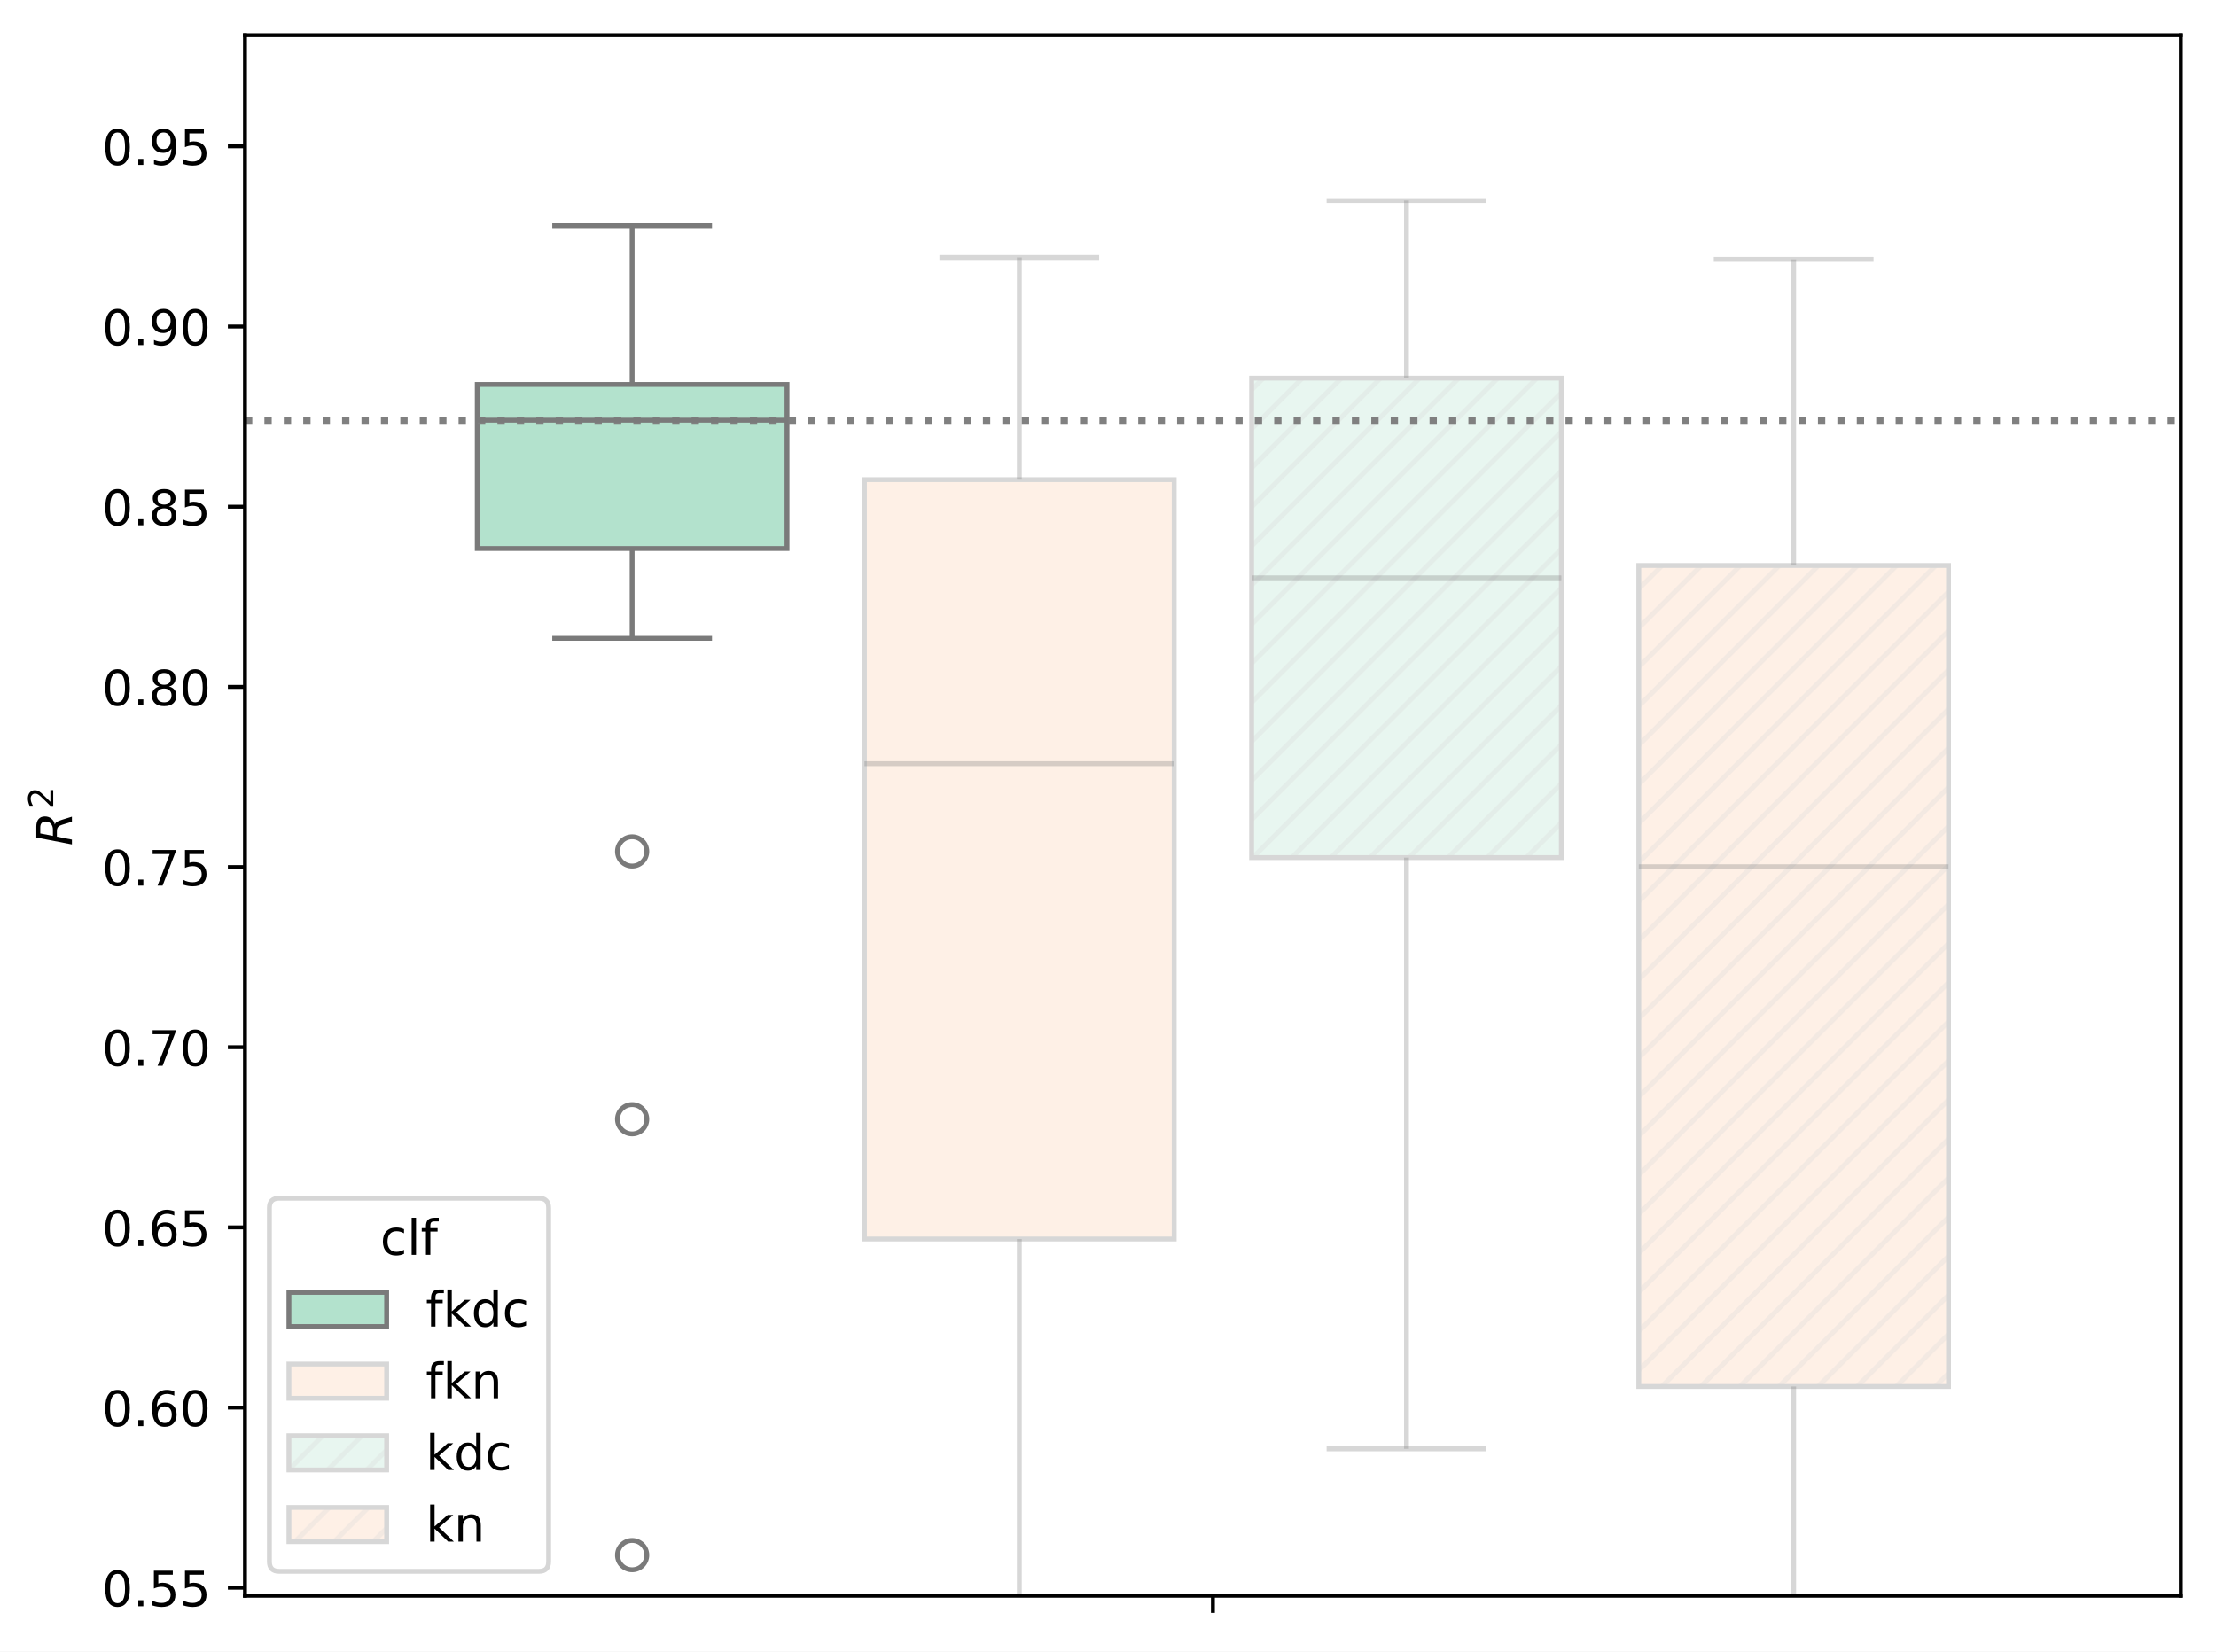
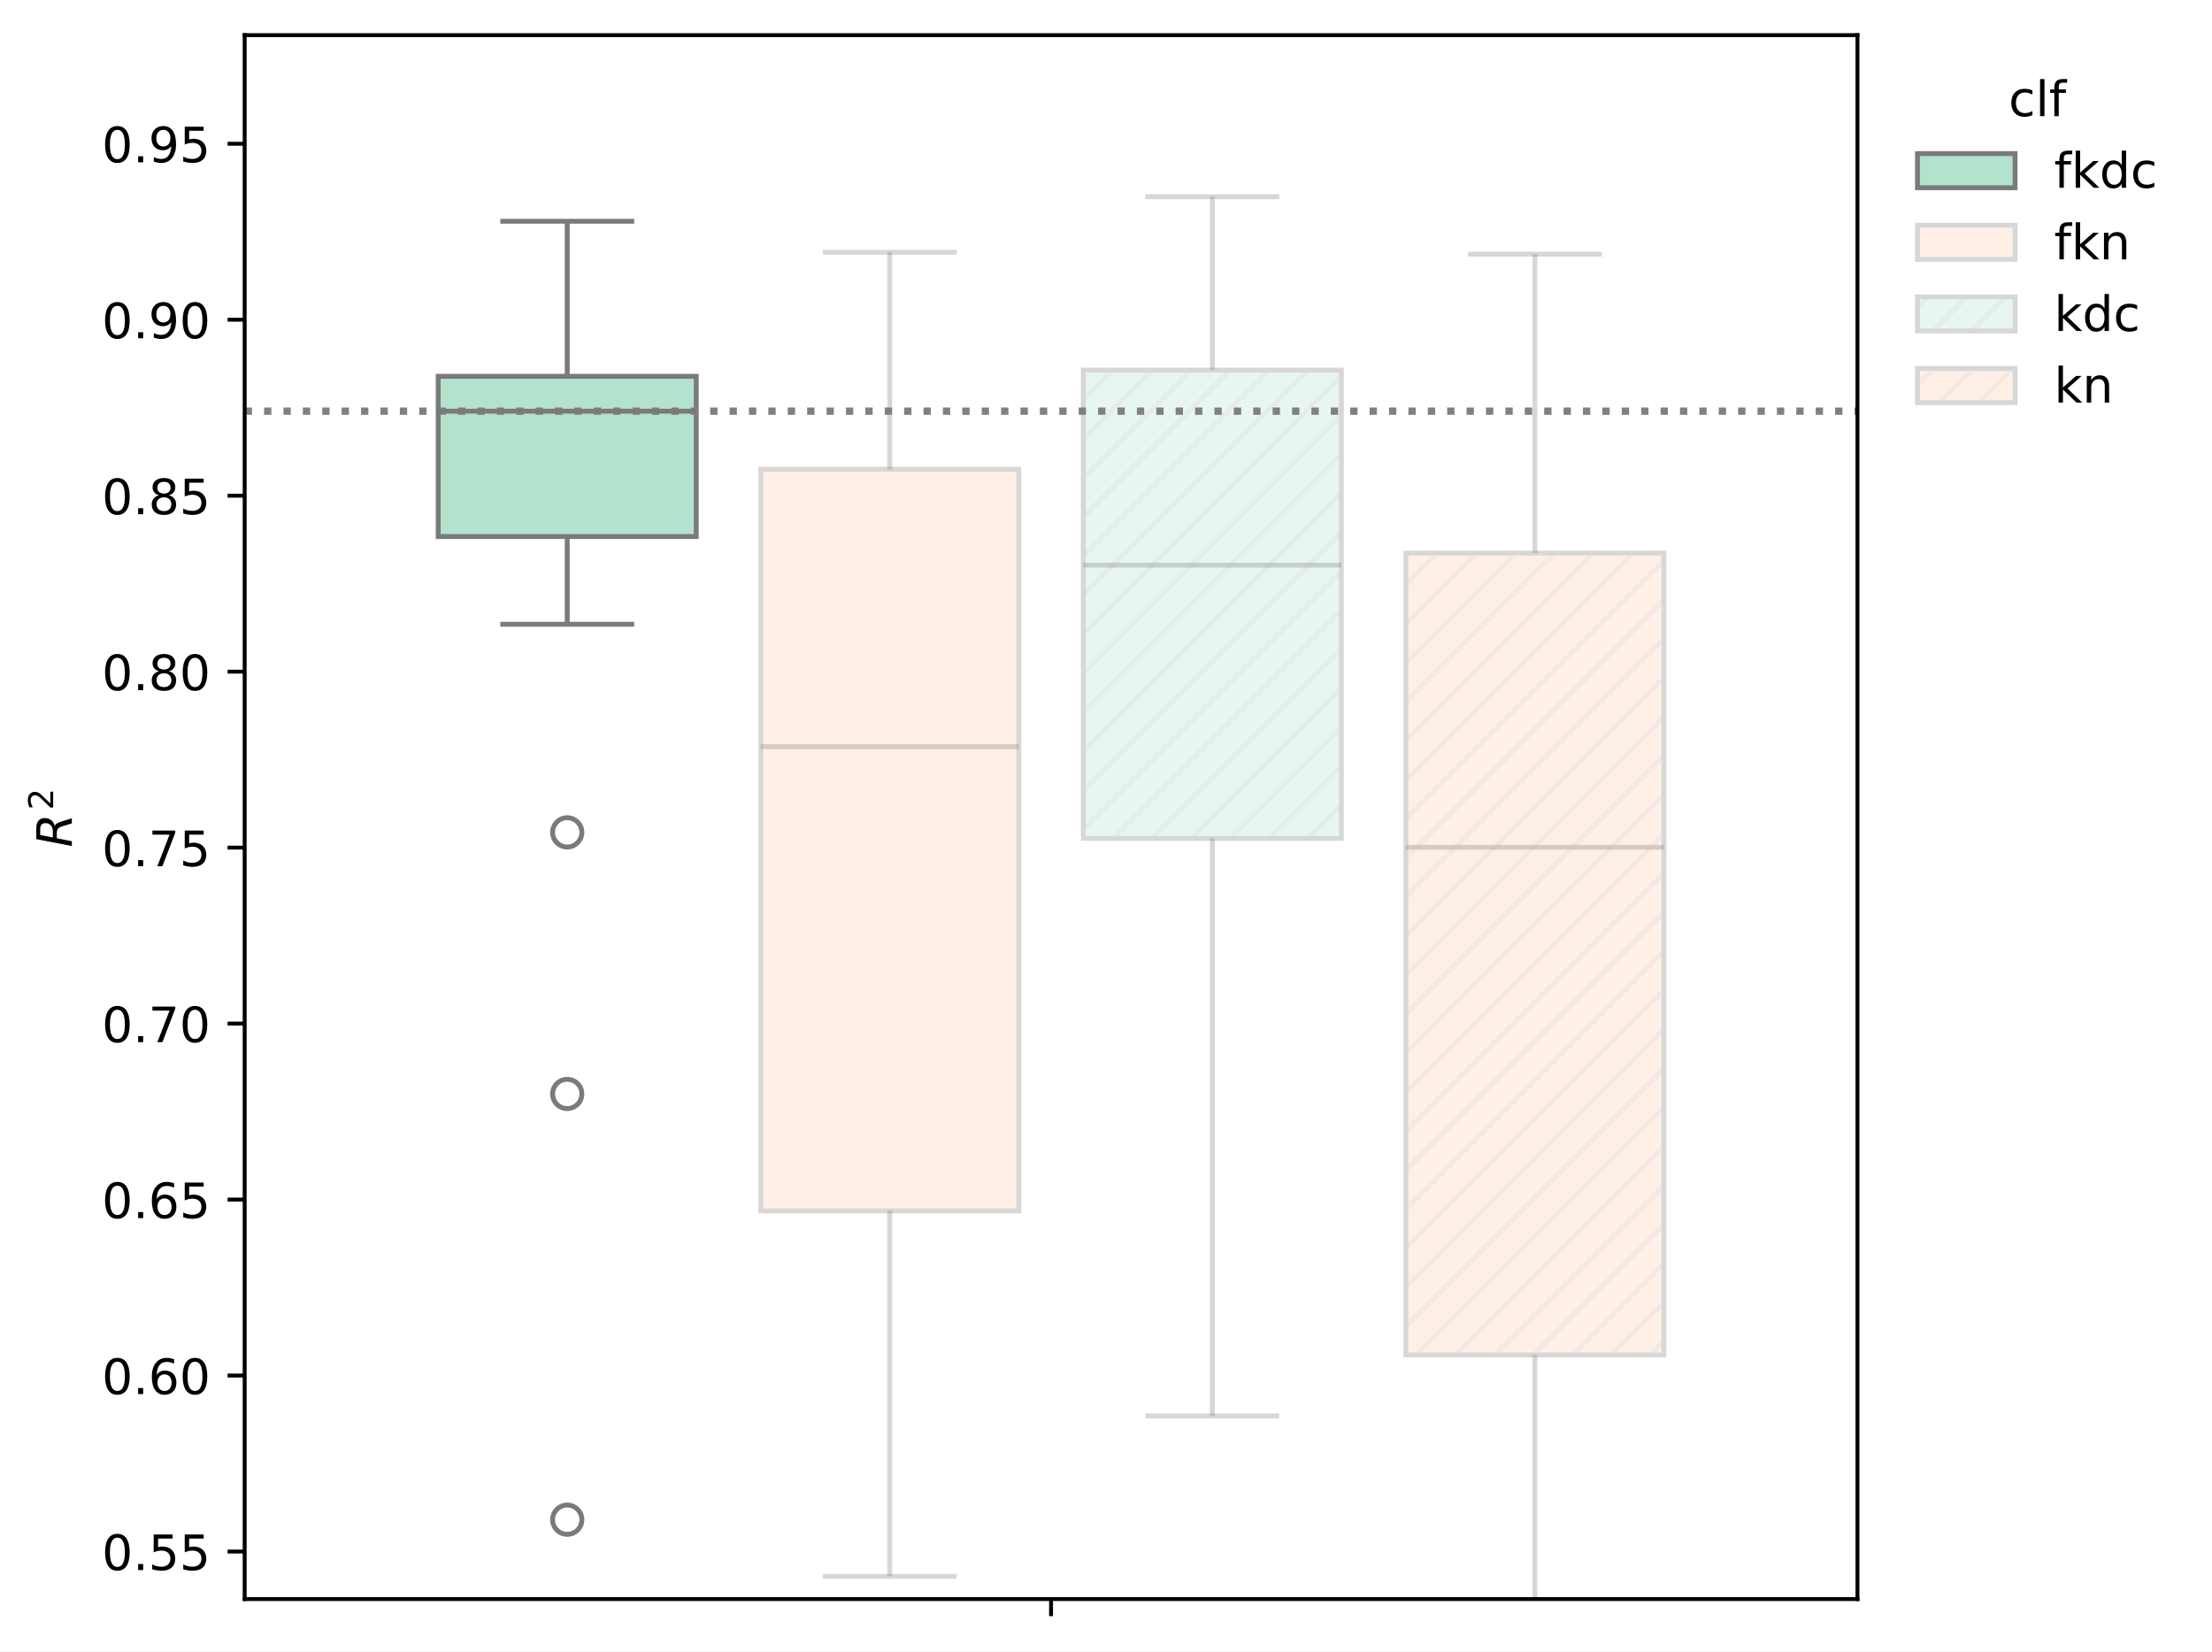
- <svg xmlns="http://www.w3.org/2000/svg" xmlns:xlink="http://www.w3.org/1999/xlink" width="453.6pt" height="338.125pt" viewBox="0 0 453.6 338.125" version="1.1">
+ <svg xmlns="http://www.w3.org/2000/svg" xmlns:xlink="http://www.w3.org/1999/xlink" width="453.334pt" height="338.4pt" viewBox="0 0 453.334 338.4" version="1.1">
  <defs>
    <style type="text/css">*{stroke-linejoin: round; stroke-linecap: butt}</style>
  </defs>
  <g id="figure_1">
    <g id="patch_1">
-       <path d="M 0 338.125  L 453.6 338.125  L 453.6 0  L 0 0  z " style="fill: #ffffff" />
+       <path d="M 0 338.4  L 453.334 338.4  L 453.334 0  L 0 0  z " style="fill: #ffffff" />
    </g>
    <g id="axes_1">
      <g id="patch_2">
-         <path d="M 50.144 326.691  L 446.4 326.691  L 446.4 7.2  L 50.144 7.2  z " style="fill: #ffffff" />
+         <path d="M 50.144 327.7  L 380.671 327.7  L 380.671 7.2  L 50.144 7.2  z " style="fill: #ffffff" />
      </g>
      <g id="patch_3">
-         <path d="M 248.272 730.781  L 248.272 730.781  L 248.272 730.781  L 248.272 730.781  z " clip-path="url(#p87d9bacb35)" style="fill: #b3e2cd; stroke: #7a7a7a; stroke-linejoin: miter" />
+         <path d="M 215.407 714.645  L 215.407 714.645  L 215.407 714.645  L 215.407 714.645  z " clip-path="url(#p72f1cc561e)" style="fill: #b3e2cd; stroke: #7a7a7a; stroke-linejoin: miter" />
      </g>
      <g id="patch_4">
-         <path d="M 248.272 730.781  L 248.272 730.781  L 248.272 730.781  L 248.272 730.781  z " clip-path="url(#p87d9bacb35)" style="fill: #fdcdac; stroke: #7a7a7a; stroke-linejoin: miter" />
+         <path d="M 215.407 714.645  L 215.407 714.645  L 215.407 714.645  L 215.407 714.645  z " clip-path="url(#p72f1cc561e)" style="fill: #fdcdac; stroke: #7a7a7a; stroke-linejoin: miter" />
      </g>
      <g id="patch_5">
-         <path d="M 248.272 730.781  L 248.272 730.781  L 248.272 730.781  L 248.272 730.781  z " clip-path="url(#p87d9bacb35)" style="fill: #b3e2cd; stroke: #7a7a7a; stroke-linejoin: miter" />
+         <path d="M 215.407 714.645  L 215.407 714.645  L 215.407 714.645  L 215.407 714.645  z " clip-path="url(#p72f1cc561e)" style="fill: #b3e2cd; stroke: #7a7a7a; stroke-linejoin: miter" />
      </g>
      <g id="patch_6">
-         <path d="M 248.272 730.781  L 248.272 730.781  L 248.272 730.781  L 248.272 730.781  z " clip-path="url(#p87d9bacb35)" style="fill: #fdcdac; stroke: #7a7a7a; stroke-linejoin: miter" />
+         <path d="M 215.407 714.645  L 215.407 714.645  L 215.407 714.645  L 215.407 714.645  z " clip-path="url(#p72f1cc561e)" style="fill: #fdcdac; stroke: #7a7a7a; stroke-linejoin: miter" />
      </g>
      <g id="matplotlib.axis_1">
        <g id="xtick_1">
          <g id="line2d_1">
            <defs>
              <path id="m38f3b05bbe" d="M 0 0  L 0 3.5  " style="stroke: #000000; stroke-width: 0.8" />
            </defs>
            <g>
-               <use xlink:href="#m38f3b05bbe" x="248.272" y="326.691" style="stroke: #000000; stroke-width: 0.8" />
+               <use xlink:href="#m38f3b05bbe" x="215.407" y="327.7" style="stroke: #000000; stroke-width: 0.8" />
            </g>
          </g>
        </g>
      </g>
      <g id="matplotlib.axis_2">
        <g id="ytick_1">
          <g id="line2d_2">
            <defs>
              <path id="mbd2f377c6c" d="M 0 0  L -3.5 0  " style="stroke: #000000; stroke-width: 0.8" />
            </defs>
            <g>
-               <use xlink:href="#mbd2f377c6c" x="50.144" y="325.046" style="stroke: #000000; stroke-width: 0.8" />
+               <use xlink:href="#mbd2f377c6c" x="50.144" y="317.958" style="stroke: #000000; stroke-width: 0.8" />
            </g>
          </g>
          <g id="text_1">
-             <g transform="translate(20.87813 328.8455) scale(0.1 -0.1)">
+             <g transform="translate(20.87813 321.7575) scale(0.1 -0.1)">
              <defs>
                <path id="DejaVuSans-30" d="M 2034 4250  Q 1547 4250 1301 3770  Q 1056 3291 1056 2328  Q 1056 1369 1301 889  Q 1547 409 2034 409  Q 2525 409 2770 889  Q 3016 1369 3016 2328  Q 3016 3291 2770 3770  Q 2525 4250 2034 4250  z M 2034 4750  Q 2819 4750 3233 4129  Q 3647 3509 3647 2328  Q 3647 1150 3233 529  Q 2819 -91 2034 -91  Q 1250 -91 836 529  Q 422 1150 422 2328  Q 422 3509 836 4129  Q 1250 4750 2034 4750  z " transform="scale(0.015625)" />
                <path id="DejaVuSans-2e" d="M 684 794  L 1344 794  L 1344 0  L 684 0  L 684 794  z " transform="scale(0.015625)" />
                <path id="DejaVuSans-35" d="M 691 4666  L 3169 4666  L 3169 4134  L 1269 4134  L 1269 2991  Q 1406 3038 1543 3061  Q 1681 3084 1819 3084  Q 2600 3084 3056 2656  Q 3513 2228 3513 1497  Q 3513 744 3044 326  Q 2575 -91 1722 -91  Q 1428 -91 1123 -41  Q 819 9 494 109  L 494 744  Q 775 591 1075 516  Q 1375 441 1709 441  Q 2250 441 2565 725  Q 2881 1009 2881 1497  Q 2881 1984 2565 2268  Q 2250 2553 1709 2553  Q 1456 2553 1204 2497  Q 953 2441 691 2322  L 691 4666  z " transform="scale(0.015625)" />
              </defs>
              <use xlink:href="#DejaVuSans-30" />
              <use xlink:href="#DejaVuSans-2e" transform="translate(63.62305 0)" />
              <use xlink:href="#DejaVuSans-35" transform="translate(95.41016 0)" />
              <use xlink:href="#DejaVuSans-35" transform="translate(159.0332 0)" />
            </g>
          </g>
        </g>
        <g id="ytick_2">
          <g id="line2d_3">
            <g>
-               <use xlink:href="#mbd2f377c6c" x="50.144" y="288.161" style="stroke: #000000; stroke-width: 0.8" />
+               <use xlink:href="#mbd2f377c6c" x="50.144" y="281.896" style="stroke: #000000; stroke-width: 0.8" />
            </g>
          </g>
          <g id="text_2">
-             <g transform="translate(20.87813 291.9606) scale(0.1 -0.1)">
+             <g transform="translate(20.87813 285.6951) scale(0.1 -0.1)">
              <defs>
                <path id="DejaVuSans-36" d="M 2113 2584  Q 1688 2584 1439 2293  Q 1191 2003 1191 1497  Q 1191 994 1439 701  Q 1688 409 2113 409  Q 2538 409 2786 701  Q 3034 994 3034 1497  Q 3034 2003 2786 2293  Q 2538 2584 2113 2584  z M 3366 4563  L 3366 3988  Q 3128 4100 2886 4159  Q 2644 4219 2406 4219  Q 1781 4219 1451 3797  Q 1122 3375 1075 2522  Q 1259 2794 1537 2939  Q 1816 3084 2150 3084  Q 2853 3084 3261 2657  Q 3669 2231 3669 1497  Q 3669 778 3244 343  Q 2819 -91 2113 -91  Q 1303 -91 875 529  Q 447 1150 447 2328  Q 447 3434 972 4092  Q 1497 4750 2381 4750  Q 2619 4750 2861 4703  Q 3103 4656 3366 4563  z " transform="scale(0.015625)" />
              </defs>
              <use xlink:href="#DejaVuSans-30" />
              <use xlink:href="#DejaVuSans-2e" transform="translate(63.62305 0)" />
              <use xlink:href="#DejaVuSans-36" transform="translate(95.41016 0)" />
              <use xlink:href="#DejaVuSans-30" transform="translate(159.0332 0)" />
            </g>
          </g>
        </g>
        <g id="ytick_3">
          <g id="line2d_4">
            <g>
-               <use xlink:href="#mbd2f377c6c" x="50.144" y="251.276" style="stroke: #000000; stroke-width: 0.8" />
+               <use xlink:href="#mbd2f377c6c" x="50.144" y="245.833" style="stroke: #000000; stroke-width: 0.8" />
            </g>
          </g>
          <g id="text_3">
-             <g transform="translate(20.87813 255.0756) scale(0.1 -0.1)">
+             <g transform="translate(20.87813 249.6327) scale(0.1 -0.1)">
              <use xlink:href="#DejaVuSans-30" />
              <use xlink:href="#DejaVuSans-2e" transform="translate(63.62305 0)" />
              <use xlink:href="#DejaVuSans-36" transform="translate(95.41016 0)" />
              <use xlink:href="#DejaVuSans-35" transform="translate(159.0332 0)" />
            </g>
          </g>
        </g>
        <g id="ytick_4">
          <g id="line2d_5">
            <g>
-               <use xlink:href="#mbd2f377c6c" x="50.144" y="214.391" style="stroke: #000000; stroke-width: 0.8" />
+               <use xlink:href="#mbd2f377c6c" x="50.144" y="209.771" style="stroke: #000000; stroke-width: 0.8" />
            </g>
          </g>
          <g id="text_4">
-             <g transform="translate(20.87813 218.1907) scale(0.1 -0.1)">
+             <g transform="translate(20.87813 213.5703) scale(0.1 -0.1)">
              <defs>
                <path id="DejaVuSans-37" d="M 525 4666  L 3525 4666  L 3525 4397  L 1831 0  L 1172 0  L 2766 4134  L 525 4134  L 525 4666  z " transform="scale(0.015625)" />
              </defs>
              <use xlink:href="#DejaVuSans-30" />
              <use xlink:href="#DejaVuSans-2e" transform="translate(63.62305 0)" />
              <use xlink:href="#DejaVuSans-37" transform="translate(95.41016 0)" />
              <use xlink:href="#DejaVuSans-30" transform="translate(159.0332 0)" />
            </g>
          </g>
        </g>
        <g id="ytick_5">
          <g id="line2d_6">
            <g>
-               <use xlink:href="#mbd2f377c6c" x="50.144" y="177.506" style="stroke: #000000; stroke-width: 0.8" />
+               <use xlink:href="#mbd2f377c6c" x="50.144" y="173.709" style="stroke: #000000; stroke-width: 0.8" />
            </g>
          </g>
          <g id="text_5">
-             <g transform="translate(20.87813 181.3057) scale(0.1 -0.1)">
+             <g transform="translate(20.87813 177.5078) scale(0.1 -0.1)">
              <use xlink:href="#DejaVuSans-30" />
              <use xlink:href="#DejaVuSans-2e" transform="translate(63.62305 0)" />
              <use xlink:href="#DejaVuSans-37" transform="translate(95.41016 0)" />
              <use xlink:href="#DejaVuSans-35" transform="translate(159.0332 0)" />
            </g>
          </g>
        </g>
        <g id="ytick_6">
          <g id="line2d_7">
            <g>
-               <use xlink:href="#mbd2f377c6c" x="50.144" y="140.622" style="stroke: #000000; stroke-width: 0.8" />
+               <use xlink:href="#mbd2f377c6c" x="50.144" y="137.646" style="stroke: #000000; stroke-width: 0.8" />
            </g>
          </g>
          <g id="text_6">
-             <g transform="translate(20.87813 144.4208) scale(0.1 -0.1)">
+             <g transform="translate(20.87813 141.4454) scale(0.1 -0.1)">
              <defs>
                <path id="DejaVuSans-38" d="M 2034 2216  Q 1584 2216 1326 1975  Q 1069 1734 1069 1313  Q 1069 891 1326 650  Q 1584 409 2034 409  Q 2484 409 2743 651  Q 3003 894 3003 1313  Q 3003 1734 2745 1975  Q 2488 2216 2034 2216  z M 1403 2484  Q 997 2584 770 2862  Q 544 3141 544 3541  Q 544 4100 942 4425  Q 1341 4750 2034 4750  Q 2731 4750 3128 4425  Q 3525 4100 3525 3541  Q 3525 3141 3298 2862  Q 3072 2584 2669 2484  Q 3125 2378 3379 2068  Q 3634 1759 3634 1313  Q 3634 634 3220 271  Q 2806 -91 2034 -91  Q 1263 -91 848 271  Q 434 634 434 1313  Q 434 1759 690 2068  Q 947 2378 1403 2484  z M 1172 3481  Q 1172 3119 1398 2916  Q 1625 2713 2034 2713  Q 2441 2713 2670 2916  Q 2900 3119 2900 3481  Q 2900 3844 2670 4047  Q 2441 4250 2034 4250  Q 1625 4250 1398 4047  Q 1172 3844 1172 3481  z " transform="scale(0.015625)" />
              </defs>
              <use xlink:href="#DejaVuSans-30" />
              <use xlink:href="#DejaVuSans-2e" transform="translate(63.62305 0)" />
              <use xlink:href="#DejaVuSans-38" transform="translate(95.41016 0)" />
              <use xlink:href="#DejaVuSans-30" transform="translate(159.0332 0)" />
            </g>
          </g>
        </g>
        <g id="ytick_7">
          <g id="line2d_8">
            <g>
-               <use xlink:href="#mbd2f377c6c" x="50.144" y="103.737" style="stroke: #000000; stroke-width: 0.8" />
+               <use xlink:href="#mbd2f377c6c" x="50.144" y="101.584" style="stroke: #000000; stroke-width: 0.8" />
            </g>
          </g>
          <g id="text_7">
-             <g transform="translate(20.87813 107.5358) scale(0.1 -0.1)">
+             <g transform="translate(20.87813 105.383) scale(0.1 -0.1)">
              <use xlink:href="#DejaVuSans-30" />
              <use xlink:href="#DejaVuSans-2e" transform="translate(63.62305 0)" />
              <use xlink:href="#DejaVuSans-38" transform="translate(95.41016 0)" />
              <use xlink:href="#DejaVuSans-35" transform="translate(159.0332 0)" />
            </g>
          </g>
        </g>
        <g id="ytick_8">
          <g id="line2d_9">
            <g>
-               <use xlink:href="#mbd2f377c6c" x="50.144" y="66.852" style="stroke: #000000; stroke-width: 0.8" />
+               <use xlink:href="#mbd2f377c6c" x="50.144" y="65.521" style="stroke: #000000; stroke-width: 0.8" />
            </g>
          </g>
          <g id="text_8">
-             <g transform="translate(20.87813 70.65086) scale(0.1 -0.1)">
+             <g transform="translate(20.87813 69.32062) scale(0.1 -0.1)">
              <defs>
                <path id="DejaVuSans-39" d="M 703 97  L 703 672  Q 941 559 1184 500  Q 1428 441 1663 441  Q 2288 441 2617 861  Q 2947 1281 2994 2138  Q 2813 1869 2534 1725  Q 2256 1581 1919 1581  Q 1219 1581 811 2004  Q 403 2428 403 3163  Q 403 3881 828 4315  Q 1253 4750 1959 4750  Q 2769 4750 3195 4129  Q 3622 3509 3622 2328  Q 3622 1225 3098 567  Q 2575 -91 1691 -91  Q 1453 -91 1209 -44  Q 966 3 703 97  z M 1959 2075  Q 2384 2075 2632 2365  Q 2881 2656 2881 3163  Q 2881 3666 2632 3958  Q 2384 4250 1959 4250  Q 1534 4250 1286 3958  Q 1038 3666 1038 3163  Q 1038 2656 1286 2365  Q 1534 2075 1959 2075  z " transform="scale(0.015625)" />
              </defs>
              <use xlink:href="#DejaVuSans-30" />
              <use xlink:href="#DejaVuSans-2e" transform="translate(63.62305 0)" />
              <use xlink:href="#DejaVuSans-39" transform="translate(95.41016 0)" />
              <use xlink:href="#DejaVuSans-30" transform="translate(159.0332 0)" />
            </g>
          </g>
        </g>
        <g id="ytick_9">
          <g id="line2d_10">
            <g>
-               <use xlink:href="#mbd2f377c6c" x="50.144" y="29.967" style="stroke: #000000; stroke-width: 0.8" />
+               <use xlink:href="#mbd2f377c6c" x="50.144" y="29.459" style="stroke: #000000; stroke-width: 0.8" />
            </g>
          </g>
          <g id="text_9">
-             <g transform="translate(20.87813 33.76591) scale(0.1 -0.1)">
+             <g transform="translate(20.87813 33.25821) scale(0.1 -0.1)">
              <use xlink:href="#DejaVuSans-30" />
              <use xlink:href="#DejaVuSans-2e" transform="translate(63.62305 0)" />
              <use xlink:href="#DejaVuSans-39" transform="translate(95.41016 0)" />
              <use xlink:href="#DejaVuSans-35" transform="translate(159.0332 0)" />
            </g>
          </g>
        </g>
        <g id="text_10">
-           <g transform="translate(14.79844 173.1455) rotate(-90) scale(0.1 -0.1)">
+           <g transform="translate(14.79844 173.65) rotate(-90) scale(0.1 -0.1)">
            <defs>
              <path id="DejaVuSans-Oblique-52" d="M 1613 4147  L 1294 2491  L 2106 2491  Q 2584 2491 2879 2755  Q 3175 3019 3175 3444  Q 3175 3784 2976 3965  Q 2778 4147 2406 4147  L 1613 4147  z M 2772 2241  Q 2972 2194 3105 2009  Q 3238 1825 3413 1275  L 3809 0  L 3144 0  L 2778 1197  Q 2638 1659 2453 1815  Q 2269 1972 1888 1972  L 1191 1972  L 806 0  L 172 0  L 1081 4666  L 2503 4666  Q 3150 4666 3495 4373  Q 3841 4081 3841 3531  Q 3841 3044 3547 2687  Q 3253 2331 2772 2241  z " transform="scale(0.015625)" />
              <path id="DejaVuSans-32" d="M 1228 531  L 3431 531  L 3431 0  L 469 0  L 469 531  Q 828 903 1448 1529  Q 2069 2156 2228 2338  Q 2531 2678 2651 2914  Q 2772 3150 2772 3378  Q 2772 3750 2511 3984  Q 2250 4219 1831 4219  Q 1534 4219 1204 4116  Q 875 4013 500 3803  L 500 4441  Q 881 4594 1212 4672  Q 1544 4750 1819 4750  Q 2544 4750 2975 4387  Q 3406 4025 3406 3419  Q 3406 3131 3298 2873  Q 3191 2616 2906 2266  Q 2828 2175 2409 1742  Q 1991 1309 1228 531  z " transform="scale(0.015625)" />
            </defs>
            <use xlink:href="#DejaVuSans-Oblique-52" transform="translate(0 0.765625)" />
            <use xlink:href="#DejaVuSans-32" transform="translate(76.49919 39.04688) scale(0.7)" />
          </g>
        </g>
      </g>
      <g id="patch_7">
-         <path d="M 97.695 112.296  L 161.095 112.296  L 161.095 78.708  L 97.695 78.708  L 97.695 112.296  z " clip-path="url(#p87d9bacb35)" style="fill: #b3e2cd; stroke: #7a7a7a; stroke-linejoin: miter" />
+         <path d="M 89.807 109.952  L 142.691 109.952  L 142.691 77.114  L 89.807 77.114  L 89.807 109.952  z " clip-path="url(#p72f1cc561e)" style="fill: #b3e2cd; stroke: #7a7a7a; stroke-linejoin: miter" />
      </g>
      <g id="line2d_11">
-         <path d="M 129.395 112.296  L 129.395 130.686  " clip-path="url(#p87d9bacb35)" style="fill: none; stroke: #7a7a7a" />
+         <path d="M 116.249 109.952  L 116.249 127.932  " clip-path="url(#p72f1cc561e)" style="fill: none; stroke: #7a7a7a" />
      </g>
      <g id="line2d_12">
-         <path d="M 129.395 78.708  L 129.395 46.217  " clip-path="url(#p87d9bacb35)" style="fill: none; stroke: #7a7a7a" />
+         <path d="M 116.249 77.114  L 116.249 45.347  " clip-path="url(#p72f1cc561e)" style="fill: none; stroke: #7a7a7a" />
      </g>
      <g id="line2d_13">
-         <path d="M 113.545 130.686  L 145.245 130.686  " clip-path="url(#p87d9bacb35)" style="fill: none; stroke: #7a7a7a; stroke-linecap: square" />
+         <path d="M 103.028 127.932  L 129.47 127.932  " clip-path="url(#p72f1cc561e)" style="fill: none; stroke: #7a7a7a; stroke-linecap: square" />
      </g>
      <g id="line2d_14">
-         <path d="M 113.545 46.217  L 145.245 46.217  " clip-path="url(#p87d9bacb35)" style="fill: none; stroke: #7a7a7a; stroke-linecap: square" />
+         <path d="M 103.028 45.347  L 129.47 45.347  " clip-path="url(#p72f1cc561e)" style="fill: none; stroke: #7a7a7a; stroke-linecap: square" />
      </g>
      <g id="line2d_15">
        <defs>
          <path id="mf2d42e0765" d="M 0 3  C 0.796 3 1.559 2.684 2.121 2.121  C 2.684 1.559 3 0.796 3 0  C 3 -0.796 2.684 -1.559 2.121 -2.121  C 1.559 -2.684 0.796 -3 0 -3  C -0.796 -3 -1.559 -2.684 -2.121 -2.121  C -2.684 -1.559 -3 -0.796 -3 0  C -3 0.796 -2.684 1.559 -2.121 2.121  C -1.559 2.684 -0.796 3 0 3  z " style="stroke: #7a7a7a" />
        </defs>
-         <g clip-path="url(#p87d9bacb35)">
-           <use xlink:href="#mf2d42e0765" x="129.395" y="174.306" style="fill-opacity: 0; stroke: #7a7a7a" />
-           <use xlink:href="#mf2d42e0765" x="129.395" y="229.133" style="fill-opacity: 0; stroke: #7a7a7a" />
-           <use xlink:href="#mf2d42e0765" x="129.395" y="318.372" style="fill-opacity: 0; stroke: #7a7a7a" />
+         <g clip-path="url(#p72f1cc561e)">
+           <use xlink:href="#mf2d42e0765" x="116.249" y="170.579" style="fill-opacity: 0; stroke: #7a7a7a" />
+           <use xlink:href="#mf2d42e0765" x="116.249" y="224.184" style="fill-opacity: 0; stroke: #7a7a7a" />
+           <use xlink:href="#mf2d42e0765" x="116.249" y="311.433" style="fill-opacity: 0; stroke: #7a7a7a" />
        </g>
      </g>
      <g id="patch_8">
-         <path d="M 176.946 253.655  L 240.347 253.655  L 240.347 98.193  L 176.946 98.193  L 176.946 253.655  z " clip-path="url(#p87d9bacb35)" style="fill: #fdcdac; opacity: 0.3; stroke: #7a7a7a; stroke-linejoin: miter" />
+         <path d="M 155.912 248.159  L 208.797 248.159  L 208.797 96.164  L 155.912 96.164  L 155.912 248.159  z " clip-path="url(#p72f1cc561e)" style="fill: #fdcdac; opacity: 0.3; stroke: #7a7a7a; stroke-linejoin: miter" />
      </g>
      <g id="line2d_16">
-         <path d="M 208.646 253.655  L 208.646 330.255  " clip-path="url(#p87d9bacb35)" style="fill: none; stroke: #7a7a7a; stroke-opacity: 0.3" />
+         <path d="M 182.355 248.159  L 182.355 323.051  " clip-path="url(#p72f1cc561e)" style="fill: none; stroke: #7a7a7a; stroke-opacity: 0.3" />
      </g>
      <g id="line2d_17">
-         <path d="M 208.646 98.193  L 208.646 52.719  " clip-path="url(#p87d9bacb35)" style="fill: none; stroke: #7a7a7a; stroke-opacity: 0.3" />
+         <path d="M 182.355 96.164  L 182.355 51.704  " clip-path="url(#p72f1cc561e)" style="fill: none; stroke: #7a7a7a; stroke-opacity: 0.3" />
      </g>
      <g id="line2d_18">
-         <path d="M 192.796 330.255  L 224.496 330.255  " clip-path="url(#p87d9bacb35)" style="fill: none; stroke: #7a7a7a; stroke-opacity: 0.3; stroke-linecap: square" />
+         <path d="M 169.134 323.051  L 195.576 323.051  " clip-path="url(#p72f1cc561e)" style="fill: none; stroke: #7a7a7a; stroke-opacity: 0.3; stroke-linecap: square" />
      </g>
      <g id="line2d_19">
-         <path d="M 192.796 52.719  L 224.496 52.719  " clip-path="url(#p87d9bacb35)" style="fill: none; stroke: #7a7a7a; stroke-opacity: 0.3; stroke-linecap: square" />
+         <path d="M 169.134 51.704  L 195.576 51.704  " clip-path="url(#p72f1cc561e)" style="fill: none; stroke: #7a7a7a; stroke-opacity: 0.3; stroke-linecap: square" />
      </g>
      <g id="line2d_20">
        <defs>
          <path id="mc371cef19e" d="M 0 3  C 0.796 3 1.559 2.684 2.121 2.121  C 2.684 1.559 3 0.796 3 0  C 3 -0.796 2.684 -1.559 2.121 -2.121  C 1.559 -2.684 0.796 -3 0 -3  C -0.796 -3 -1.559 -2.684 -2.121 -2.121  C -2.684 -1.559 -3 -0.796 -3 0  C -3 0.796 -2.684 1.559 -2.121 2.121  C -1.559 2.684 -0.796 3 0 3  z " style="stroke: #7a7a7a; stroke-opacity: 0.3" />
        </defs>
-         <g clip-path="url(#p87d9bacb35)">
-           <use xlink:href="#mc371cef19e" x="208.646" y="718.384" style="fill-opacity: 0; stroke: #7a7a7a; stroke-opacity: 0.3" />
-           <use xlink:href="#mc371cef19e" x="208.646" y="693.749" style="fill-opacity: 0; stroke: #7a7a7a; stroke-opacity: 0.3" />
+         <g clip-path="url(#p72f1cc561e)">
+           <use xlink:href="#mc371cef19e" x="182.355" y="702.524" style="fill-opacity: 0; stroke: #7a7a7a; stroke-opacity: 0.3" />
+           <use xlink:href="#mc371cef19e" x="182.355" y="678.439" style="fill-opacity: 0; stroke: #7a7a7a; stroke-opacity: 0.3" />
        </g>
      </g>
      <g id="patch_9">
-         <path d="M 256.197 175.575  L 319.598 175.575  L 319.598 77.41  L 256.197 77.41  L 256.197 175.575  z " clip-path="url(#p87d9bacb35)" style="fill: url(#hb7a899ab91); opacity: 0.3; stroke: #7a7a7a; stroke-linejoin: miter" />
+         <path d="M 222.018 171.821  L 274.902 171.821  L 274.902 75.844  L 222.018 75.844  L 222.018 171.821  z " clip-path="url(#p72f1cc561e)" style="fill: url(#hb7a899ab91); opacity: 0.3; stroke: #7a7a7a; stroke-linejoin: miter" />
      </g>
      <g id="line2d_21">
-         <path d="M 287.897 175.575  L 287.897 296.612  " clip-path="url(#p87d9bacb35)" style="fill: none; stroke: #7a7a7a; stroke-opacity: 0.3" />
+         <path d="M 248.46 171.821  L 248.46 290.158  " clip-path="url(#p72f1cc561e)" style="fill: none; stroke: #7a7a7a; stroke-opacity: 0.3" />
      </g>
      <g id="line2d_22">
-         <path d="M 287.897 77.41  L 287.897 41.066  " clip-path="url(#p87d9bacb35)" style="fill: none; stroke: #7a7a7a; stroke-opacity: 0.3" />
+         <path d="M 248.46 75.844  L 248.46 40.311  " clip-path="url(#p72f1cc561e)" style="fill: none; stroke: #7a7a7a; stroke-opacity: 0.3" />
      </g>
      <g id="line2d_23">
-         <path d="M 272.047 296.612  L 303.748 296.612  " clip-path="url(#p87d9bacb35)" style="fill: none; stroke: #7a7a7a; stroke-opacity: 0.3; stroke-linecap: square" />
+         <path d="M 235.239 290.158  L 261.681 290.158  " clip-path="url(#p72f1cc561e)" style="fill: none; stroke: #7a7a7a; stroke-opacity: 0.3; stroke-linecap: square" />
      </g>
      <g id="line2d_24">
-         <path d="M 272.047 41.066  L 303.748 41.066  " clip-path="url(#p87d9bacb35)" style="fill: none; stroke: #7a7a7a; stroke-opacity: 0.3; stroke-linecap: square" />
+         <path d="M 235.239 40.311  L 261.681 40.311  " clip-path="url(#p72f1cc561e)" style="fill: none; stroke: #7a7a7a; stroke-opacity: 0.3; stroke-linecap: square" />
      </g>
      <g id="line2d_25" />
      <g id="patch_10">
-         <path d="M 335.448 283.845  L 398.849 283.845  L 398.849 115.769  L 335.448 115.769  L 335.448 283.845  z " clip-path="url(#p87d9bacb35)" style="fill: url(#hdb5034f4db); opacity: 0.3; stroke: #7a7a7a; stroke-linejoin: miter" />
+         <path d="M 288.123 277.676  L 341.008 277.676  L 341.008 113.348  L 288.123 113.348  L 288.123 277.676  z " clip-path="url(#p72f1cc561e)" style="fill: url(#hdb5034f4db); opacity: 0.3; stroke: #7a7a7a; stroke-linejoin: miter" />
      </g>
      <g id="line2d_26">
-         <path d="M 367.149 283.845  L 367.149 339.125  " clip-path="url(#p87d9bacb35)" style="fill: none; stroke: #7a7a7a; stroke-opacity: 0.3" />
+         <path d="M 314.566 277.676  L 314.566 339.4  " clip-path="url(#p72f1cc561e)" style="fill: none; stroke: #7a7a7a; stroke-opacity: 0.3" />
      </g>
      <g id="line2d_27">
-         <path d="M 367.149 115.769  L 367.149 53.107  " clip-path="url(#p87d9bacb35)" style="fill: none; stroke: #7a7a7a; stroke-opacity: 0.3" />
+         <path d="M 314.566 113.348  L 314.566 52.083  " clip-path="url(#p72f1cc561e)" style="fill: none; stroke: #7a7a7a; stroke-opacity: 0.3" />
      </g>
      <g id="line2d_28">
-         <path clip-path="url(#p87d9bacb35)" style="fill: none; stroke: #7a7a7a; stroke-opacity: 0.3; stroke-linecap: square" />
+         <path clip-path="url(#p72f1cc561e)" style="fill: none; stroke: #7a7a7a; stroke-opacity: 0.3; stroke-linecap: square" />
      </g>
      <g id="line2d_29">
-         <path d="M 351.298 53.107  L 382.999 53.107  " clip-path="url(#p87d9bacb35)" style="fill: none; stroke: #7a7a7a; stroke-opacity: 0.3; stroke-linecap: square" />
+         <path d="M 301.344 52.083  L 327.787 52.083  " clip-path="url(#p72f1cc561e)" style="fill: none; stroke: #7a7a7a; stroke-opacity: 0.3; stroke-linecap: square" />
      </g>
      <g id="line2d_30" />
      <g id="line2d_31">
-         <path d="M 50.144 86.022  L 446.4 86.022  " clip-path="url(#p87d9bacb35)" style="fill: none; stroke-dasharray: 1.5,2.475; stroke-dashoffset: 0; stroke: #808080; stroke-width: 1.5" />
+         <path d="M 50.144 84.264  L 380.671 84.264  " clip-path="url(#p72f1cc561e)" style="fill: none; stroke-dasharray: 1.5,2.475; stroke-dashoffset: 0; stroke: #808080; stroke-width: 1.5" />
      </g>
      <g id="line2d_32">
-         <path d="M 97.695 86.022  L 161.095 86.022  " clip-path="url(#p87d9bacb35)" style="fill: none; stroke: #7a7a7a" />
+         <path d="M 89.807 84.264  L 142.691 84.264  " clip-path="url(#p72f1cc561e)" style="fill: none; stroke: #7a7a7a" />
      </g>
      <g id="line2d_33">
-         <path d="M 176.946 156.343  L 240.347 156.343  " clip-path="url(#p87d9bacb35)" style="fill: none; stroke: #7a7a7a; stroke-opacity: 0.3" />
+         <path d="M 155.912 153.017  L 208.797 153.017  " clip-path="url(#p72f1cc561e)" style="fill: none; stroke: #7a7a7a; stroke-opacity: 0.3" />
      </g>
      <g id="line2d_34">
-         <path d="M 256.197 118.297  L 319.598 118.297  " clip-path="url(#p87d9bacb35)" style="fill: none; stroke: #7a7a7a; stroke-opacity: 0.3" />
+         <path d="M 222.018 115.819  L 274.902 115.819  " clip-path="url(#p72f1cc561e)" style="fill: none; stroke: #7a7a7a; stroke-opacity: 0.3" />
      </g>
      <g id="line2d_35">
-         <path d="M 335.448 177.438  L 398.849 177.438  " clip-path="url(#p87d9bacb35)" style="fill: none; stroke: #7a7a7a; stroke-opacity: 0.3" />
+         <path d="M 288.123 173.641  L 341.008 173.641  " clip-path="url(#p72f1cc561e)" style="fill: none; stroke: #7a7a7a; stroke-opacity: 0.3" />
      </g>
      <g id="patch_11">
-         <path d="M 50.144 326.691  L 50.144 7.2  " style="fill: none; stroke: #000000; stroke-width: 0.8; stroke-linejoin: miter; stroke-linecap: square" />
+         <path d="M 50.144 327.7  L 50.144 7.2  " style="fill: none; stroke: #000000; stroke-width: 0.8; stroke-linejoin: miter; stroke-linecap: square" />
      </g>
      <g id="patch_12">
-         <path d="M 446.4 326.691  L 446.4 7.2  " style="fill: none; stroke: #000000; stroke-width: 0.8; stroke-linejoin: miter; stroke-linecap: square" />
+         <path d="M 380.671 327.7  L 380.671 7.2  " style="fill: none; stroke: #000000; stroke-width: 0.8; stroke-linejoin: miter; stroke-linecap: square" />
      </g>
      <g id="patch_13">
-         <path d="M 50.144 326.691  L 446.4 326.691  " style="fill: none; stroke: #000000; stroke-width: 0.8; stroke-linejoin: miter; stroke-linecap: square" />
+         <path d="M 50.144 327.7  L 380.671 327.7  " style="fill: none; stroke: #000000; stroke-width: 0.8; stroke-linejoin: miter; stroke-linecap: square" />
      </g>
      <g id="patch_14">
-         <path d="M 50.144 7.2  L 446.4 7.2  " style="fill: none; stroke: #000000; stroke-width: 0.8; stroke-linejoin: miter; stroke-linecap: square" />
+         <path d="M 50.144 7.2  L 380.671 7.2  " style="fill: none; stroke: #000000; stroke-width: 0.8; stroke-linejoin: miter; stroke-linecap: square" />
      </g>
      <g id="legend_1">
-         <g id="patch_15">
-           <path d="M 57.144 321.691  L 110.302 321.691  Q 112.302 321.691 112.302 319.691  L 112.302 247.3  Q 112.302 245.3 110.302 245.3  L 57.144 245.3  Q 55.144 245.3 55.144 247.3  L 55.144 319.691  Q 55.144 321.691 57.144 321.691  z " style="fill: #ffffff; opacity: 0.8; stroke: #cccccc; stroke-linejoin: miter" />
-         </g>
        <g id="text_11">
-           <g transform="translate(77.82422 256.8989) scale(0.1 -0.1)">
+           <g transform="translate(411.6567 23.79844) scale(0.1 -0.1)">
            <defs>
              <path id="DejaVuSans-63" d="M 3122 3366  L 3122 2828  Q 2878 2963 2633 3030  Q 2388 3097 2138 3097  Q 1578 3097 1268 2742  Q 959 2388 959 1747  Q 959 1106 1268 751  Q 1578 397 2138 397  Q 2388 397 2633 464  Q 2878 531 3122 666  L 3122 134  Q 2881 22 2623 -34  Q 2366 -91 2075 -91  Q 1284 -91 818 406  Q 353 903 353 1747  Q 353 2603 823 3093  Q 1294 3584 2113 3584  Q 2378 3584 2631 3529  Q 2884 3475 3122 3366  z " transform="scale(0.015625)" />
              <path id="DejaVuSans-6c" d="M 603 4863  L 1178 4863  L 1178 0  L 603 0  L 603 4863  z " transform="scale(0.015625)" />
              <path id="DejaVuSans-66" d="M 2375 4863  L 2375 4384  L 1825 4384  Q 1516 4384 1395 4259  Q 1275 4134 1275 3809  L 1275 3500  L 2222 3500  L 2222 3053  L 1275 3053  L 1275 0  L 697 0  L 697 3053  L 147 3053  L 147 3500  L 697 3500  L 697 3744  Q 697 4328 969 4595  Q 1241 4863 1831 4863  L 2375 4863  z " transform="scale(0.015625)" />
            </defs>
            <use xlink:href="#DejaVuSans-63" />
            <use xlink:href="#DejaVuSans-6c" transform="translate(54.98047 0)" />
            <use xlink:href="#DejaVuSans-66" transform="translate(82.76367 0)" />
          </g>
        </g>
-         <g id="patch_16">
-           <path d="M 59.144 271.577  L 79.144 271.577  L 79.144 264.577  L 59.144 264.577  z " style="fill: #b3e2cd; stroke: #7a7a7a; stroke-linejoin: miter" />
+         <g id="patch_15">
+           <path d="M 392.976 38.477  L 412.976 38.477  L 412.976 31.477  L 392.976 31.477  z " style="fill: #b3e2cd; stroke: #7a7a7a; stroke-linejoin: miter" />
        </g>
        <g id="text_12">
-           <g transform="translate(87.14375 271.577) scale(0.1 -0.1)">
+           <g transform="translate(420.9763 38.47656) scale(0.1 -0.1)">
            <defs>
              <path id="DejaVuSans-6b" d="M 581 4863  L 1159 4863  L 1159 1991  L 2875 3500  L 3609 3500  L 1753 1863  L 3688 0  L 2938 0  L 1159 1709  L 1159 0  L 581 0  L 581 4863  z " transform="scale(0.015625)" />
              <path id="DejaVuSans-64" d="M 2906 2969  L 2906 4863  L 3481 4863  L 3481 0  L 2906 0  L 2906 525  Q 2725 213 2448 61  Q 2172 -91 1784 -91  Q 1150 -91 751 415  Q 353 922 353 1747  Q 353 2572 751 3078  Q 1150 3584 1784 3584  Q 2172 3584 2448 3432  Q 2725 3281 2906 2969  z M 947 1747  Q 947 1113 1208 752  Q 1469 391 1925 391  Q 2381 391 2643 752  Q 2906 1113 2906 1747  Q 2906 2381 2643 2742  Q 2381 3103 1925 3103  Q 1469 3103 1208 2742  Q 947 2381 947 1747  z " transform="scale(0.015625)" />
            </defs>
            <use xlink:href="#DejaVuSans-66" />
            <use xlink:href="#DejaVuSans-6b" transform="translate(35.20508 0)" />
            <use xlink:href="#DejaVuSans-64" transform="translate(93.11523 0)" />
            <use xlink:href="#DejaVuSans-63" transform="translate(156.5918 0)" />
          </g>
        </g>
-         <g id="patch_17">
-           <path d="M 59.144 286.255  L 79.144 286.255  L 79.144 279.255  L 59.144 279.255  z " style="fill: #fdcdac; opacity: 0.3; stroke: #7a7a7a; stroke-linejoin: miter" />
+         <g id="patch_16">
+           <path d="M 392.976 53.155  L 412.976 53.155  L 412.976 46.155  L 392.976 46.155  z " style="fill: #fdcdac; opacity: 0.3; stroke: #7a7a7a; stroke-linejoin: miter" />
        </g>
        <g id="text_13">
-           <g transform="translate(87.14375 286.2551) scale(0.1 -0.1)">
+           <g transform="translate(420.9763 53.15469) scale(0.1 -0.1)">
            <defs>
              <path id="DejaVuSans-6e" d="M 3513 2113  L 3513 0  L 2938 0  L 2938 2094  Q 2938 2591 2744 2837  Q 2550 3084 2163 3084  Q 1697 3084 1428 2787  Q 1159 2491 1159 1978  L 1159 0  L 581 0  L 581 3500  L 1159 3500  L 1159 2956  Q 1366 3272 1645 3428  Q 1925 3584 2291 3584  Q 2894 3584 3203 3211  Q 3513 2838 3513 2113  z " transform="scale(0.015625)" />
            </defs>
            <use xlink:href="#DejaVuSans-66" />
            <use xlink:href="#DejaVuSans-6b" transform="translate(35.20508 0)" />
            <use xlink:href="#DejaVuSans-6e" transform="translate(93.11523 0)" />
          </g>
        </g>
-         <g id="patch_18">
-           <path d="M 59.144 300.933  L 79.144 300.933  L 79.144 293.933  L 59.144 293.933  z " style="fill: url(#hb7a899ab91); opacity: 0.3; stroke: #7a7a7a; stroke-linejoin: miter" />
+         <g id="patch_17">
+           <path d="M 392.976 67.833  L 412.976 67.833  L 412.976 60.833  L 392.976 60.833  z " style="fill: url(#hb7a899ab91); opacity: 0.3; stroke: #7a7a7a; stroke-linejoin: miter" />
        </g>
        <g id="text_14">
-           <g transform="translate(87.14375 300.9332) scale(0.1 -0.1)">
+           <g transform="translate(420.9763 67.83281) scale(0.1 -0.1)">
            <use xlink:href="#DejaVuSans-6b" />
            <use xlink:href="#DejaVuSans-64" transform="translate(57.91016 0)" />
            <use xlink:href="#DejaVuSans-63" transform="translate(121.3867 0)" />
          </g>
        </g>
-         <g id="patch_19">
-           <path d="M 59.144 315.611  L 79.144 315.611  L 79.144 308.611  L 59.144 308.611  z " style="fill: url(#hdb5034f4db); opacity: 0.3; stroke: #7a7a7a; stroke-linejoin: miter" />
+         <g id="patch_18">
+           <path d="M 392.976 82.511  L 412.976 82.511  L 412.976 75.511  L 392.976 75.511  z " style="fill: url(#hdb5034f4db); opacity: 0.3; stroke: #7a7a7a; stroke-linejoin: miter" />
        </g>
        <g id="text_15">
-           <g transform="translate(87.14375 315.6114) scale(0.1 -0.1)">
+           <g transform="translate(420.9763 82.51094) scale(0.1 -0.1)">
            <use xlink:href="#DejaVuSans-6b" />
            <use xlink:href="#DejaVuSans-6e" transform="translate(57.91016 0)" />
          </g>
        </g>
      </g>
    </g>
  </g>
  <defs>
-     <clipPath id="p87d9bacb35">
-       <rect x="50.144" y="7.2" width="396.256" height="319.491" />
+     <clipPath id="p72f1cc561e">
+       <rect x="50.144" y="7.2" width="330.527" height="320.5" />
    </clipPath>
  </defs>
  <defs>
    <pattern id="hb7a899ab91" patternUnits="userSpaceOnUse" x="0" y="0" width="72" height="72">
      <rect x="0" y="0" width="73" height="73" fill="#b3e2cd" />
      <path d="M -36 36  L 36 -36  M -32 40  L 40 -32  M -28 44  L 44 -28  M -24 48  L 48 -24  M -20 52  L 52 -20  M -16 56  L 56 -16  M -12 60  L 60 -12  M -8 64  L 64 -8  M -4 68  L 68 -4  M 0 72  L 72 0  M 4 76  L 76 4  M 8 80  L 80 8  M 12 84  L 84 12  M 16 88  L 88 16  M 20 92  L 92 20  M 24 96  L 96 24  M 28 100  L 100 28  M 32 104  L 104 32  M 36 108  L 108 36  " style="fill: #7a7a7a; stroke: #7a7a7a; stroke-width: 1.0; stroke-linecap: butt; stroke-linejoin: miter; stroke-opacity: 0.3" />
    </pattern>
    <pattern id="hdb5034f4db" patternUnits="userSpaceOnUse" x="0" y="0" width="72" height="72">
      <rect x="0" y="0" width="73" height="73" fill="#fdcdac" />
      <path d="M -36 36  L 36 -36  M -32 40  L 40 -32  M -28 44  L 44 -28  M -24 48  L 48 -24  M -20 52  L 52 -20  M -16 56  L 56 -16  M -12 60  L 60 -12  M -8 64  L 64 -8  M -4 68  L 68 -4  M 0 72  L 72 0  M 4 76  L 76 4  M 8 80  L 80 8  M 12 84  L 84 12  M 16 88  L 88 16  M 20 92  L 92 20  M 24 96  L 96 24  M 28 100  L 100 28  M 32 104  L 104 32  M 36 108  L 108 36  " style="fill: #7a7a7a; stroke: #7a7a7a; stroke-width: 1.0; stroke-linecap: butt; stroke-linejoin: miter; stroke-opacity: 0.3" />
    </pattern>
  </defs>
</svg>
